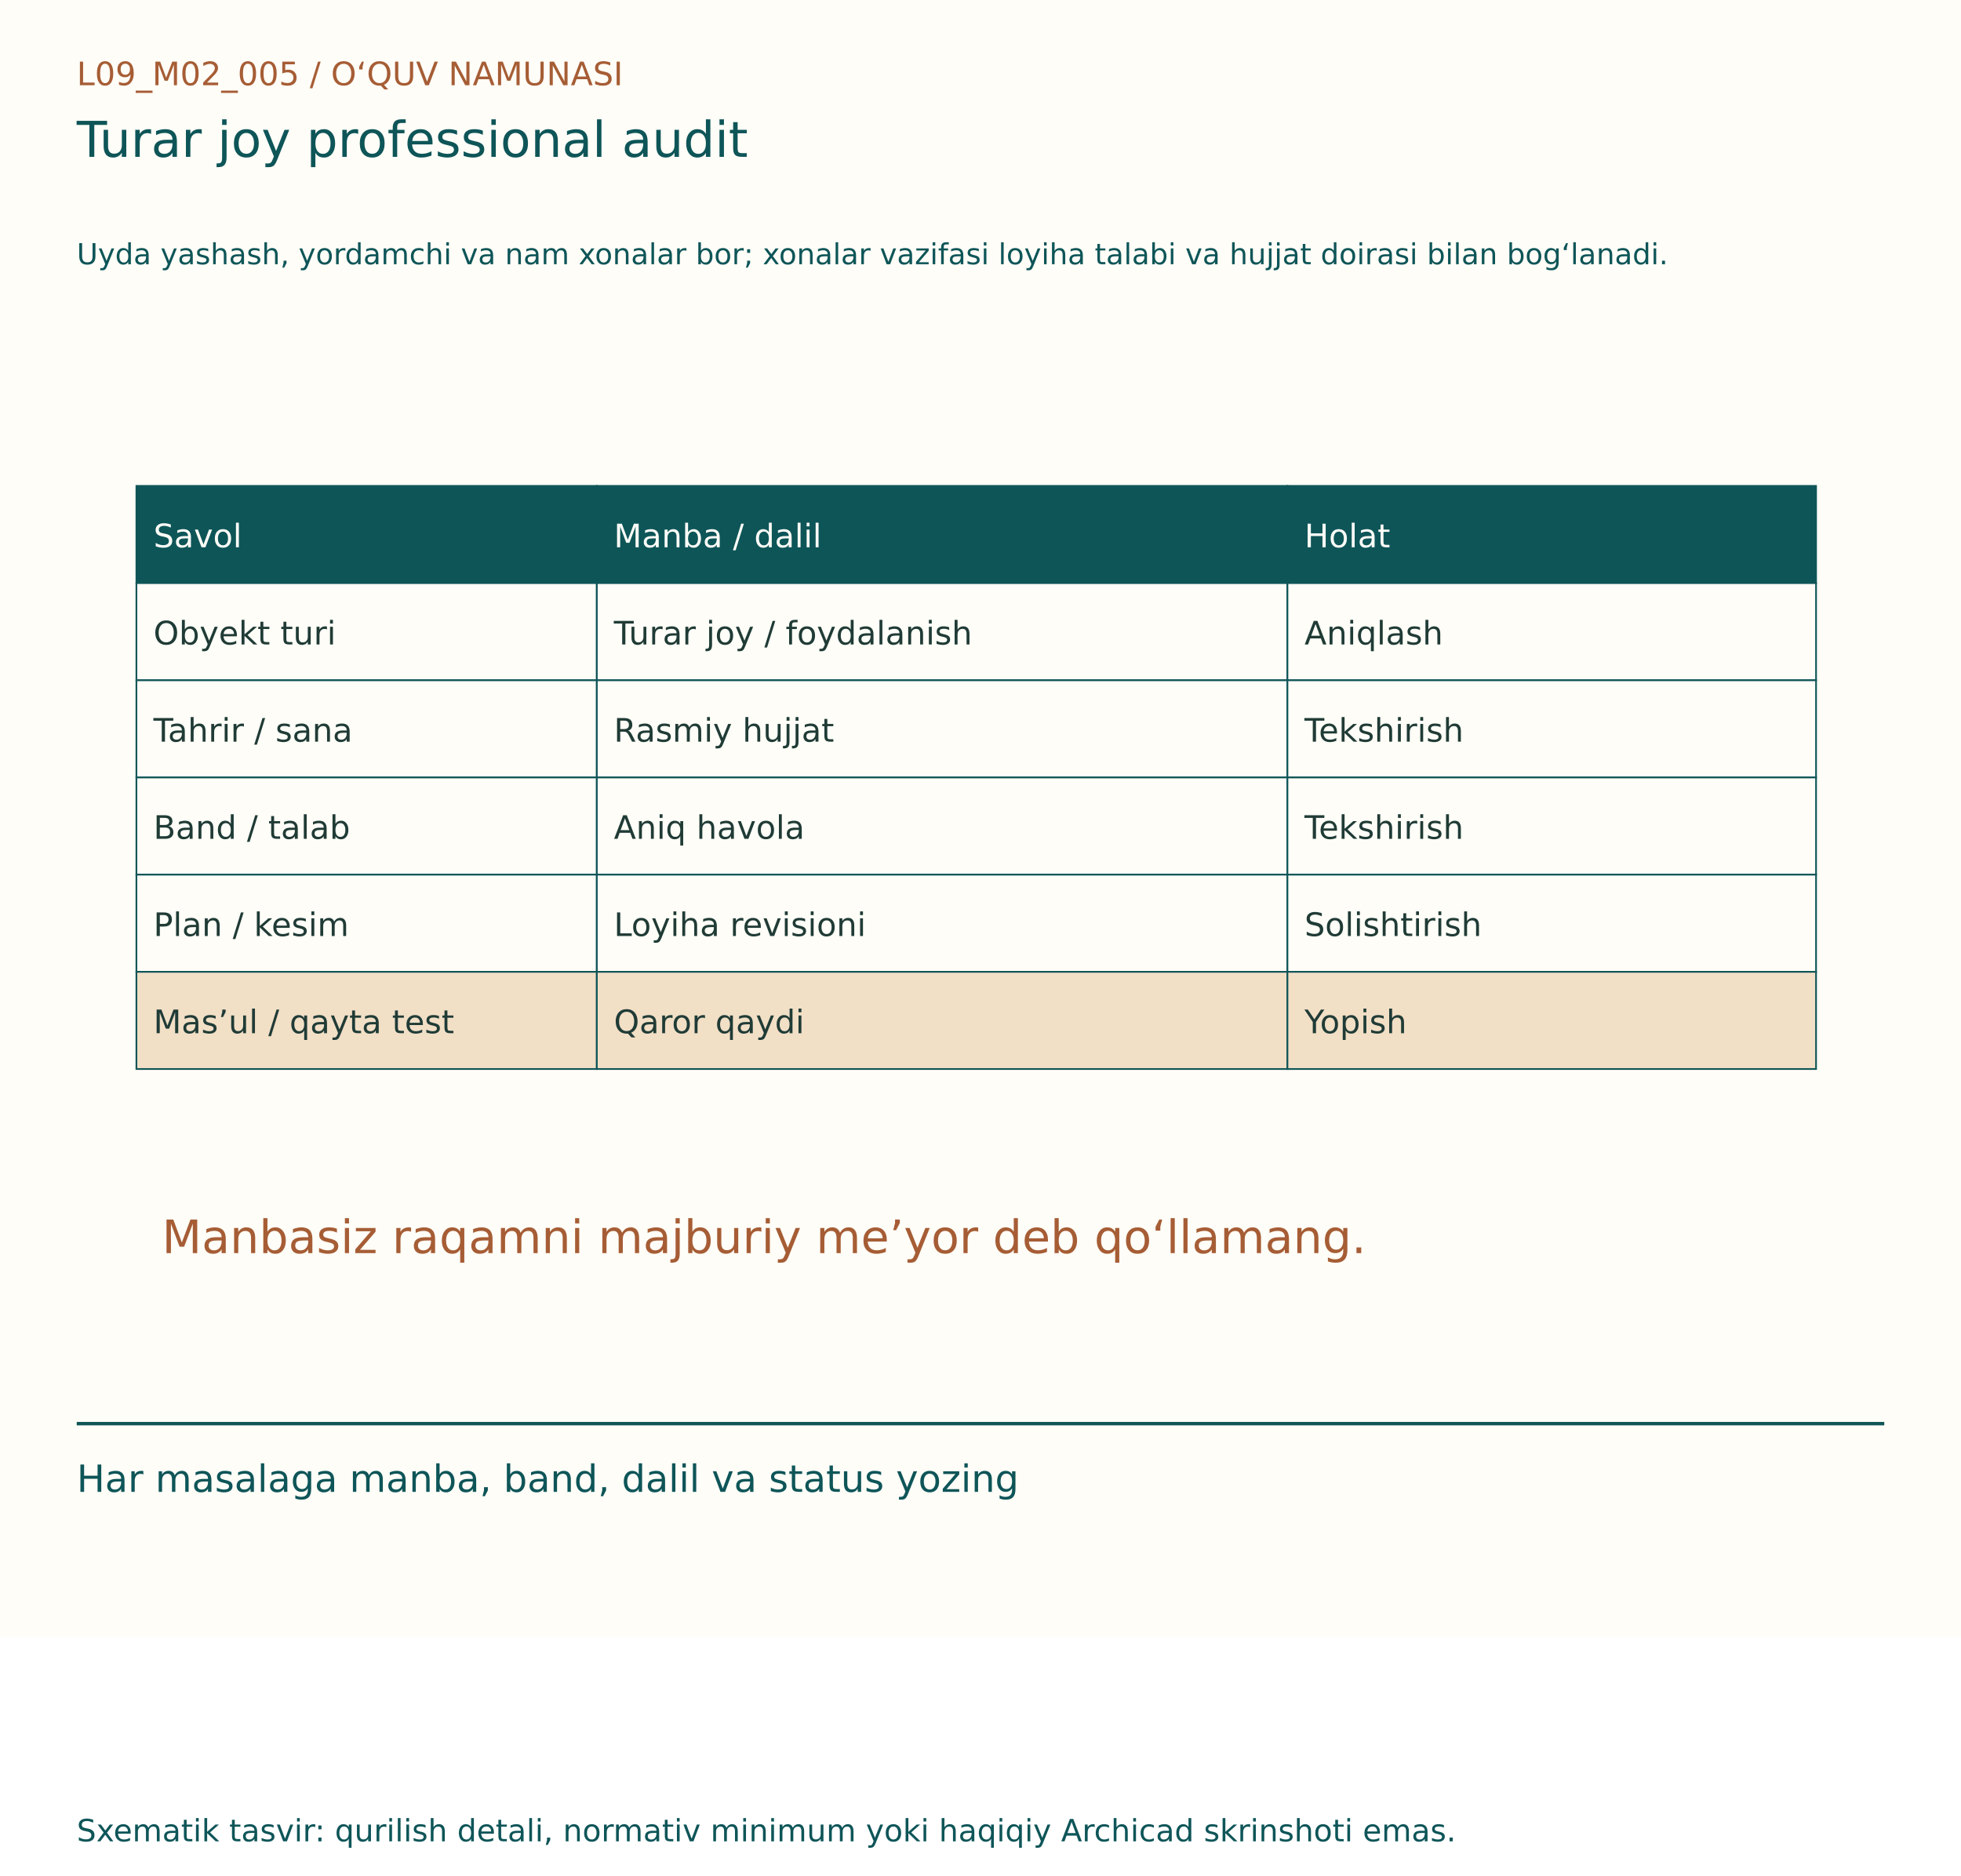
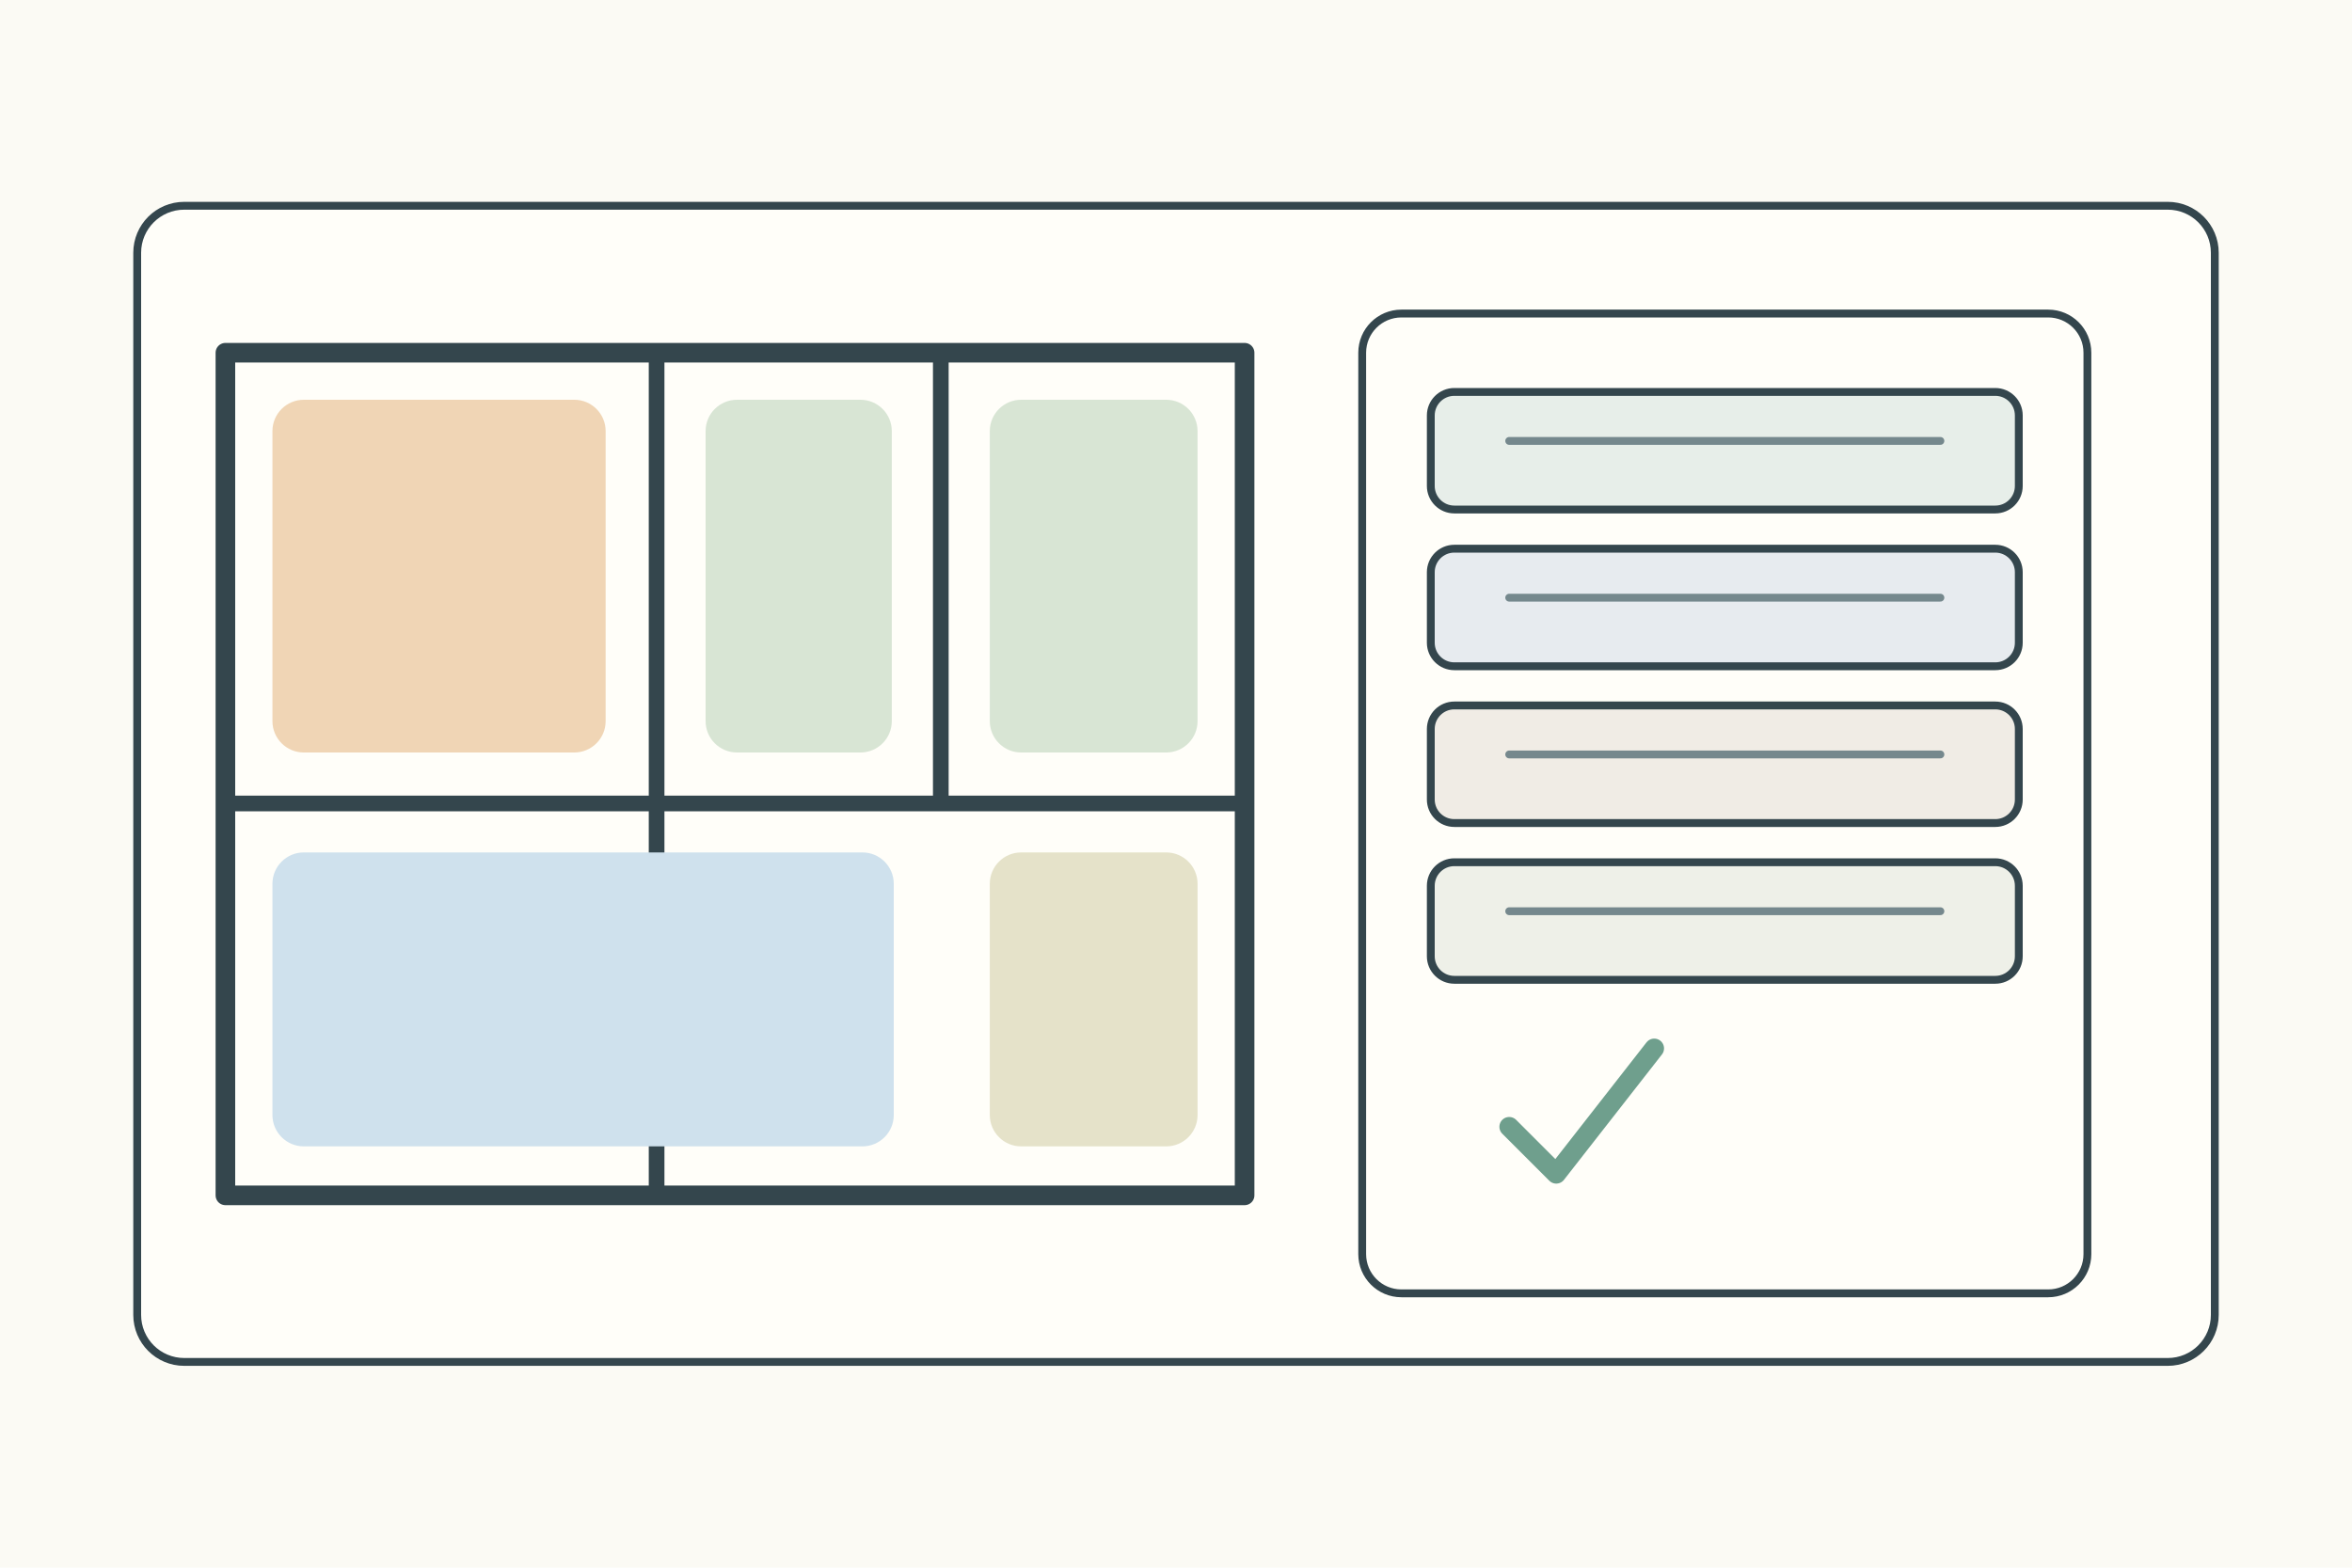
- <svg xmlns="http://www.w3.org/2000/svg" width="1150" height="1100" viewBox="0 0 1150 1100">
-   <rect width="1150" height="960" fill="#FFFDF7" />
-   <g font-family="DejaVu Sans, Segoe UI, sans-serif">
-     <text x="45" y="50" font-size="19" fill="#A65D35">L09_M02_005  /  O‘QUV NAMUNASI</text>
-     <text x="45" y="92" font-size="29" fill="#0E5558">Turar joy professional audit</text>
-     <text x="45" y="155" font-size="17" fill="#0E5558">Uyda yashash, yordamchi va nam xonalar bor; xonalar vazifasi loyiha talabi va hujjat doirasi bilan bog‘lanadi.</text>
-     <g transform="translate(0,80)">
-       <rect x="80" y="205" width="270" height="57" fill="#0E5558" stroke="#0E5558" stroke-width="1" />
-       <text x="90" y="241" font-size="19" fill="#FFFDF7">Savol</text>
-       <rect x="350" y="205" width="405" height="57" fill="#0E5558" stroke="#0E5558" stroke-width="1" />
-       <text x="360" y="241" font-size="19" fill="#FFFDF7">Manba / dalil</text>
-       <rect x="755" y="205" width="310" height="57" fill="#0E5558" stroke="#0E5558" stroke-width="1" />
-       <text x="765" y="241" font-size="19" fill="#FFFDF7">Holat</text>
-       <rect x="80" y="262" width="270" height="57" fill="#FFFDF7" stroke="#0E5558" stroke-width="1" />
-       <text x="90" y="298" font-size="19" fill="#203B36">Obyekt turi</text>
-       <rect x="350" y="262" width="405" height="57" fill="#FFFDF7" stroke="#0E5558" stroke-width="1" />
-       <text x="360" y="298" font-size="19" fill="#203B36">Turar joy / foydalanish</text>
-       <rect x="755" y="262" width="310" height="57" fill="#FFFDF7" stroke="#0E5558" stroke-width="1" />
-       <text x="765" y="298" font-size="19" fill="#203B36">Aniqlash</text>
-       <rect x="80" y="319" width="270" height="57" fill="#FFFDF7" stroke="#0E5558" stroke-width="1" />
-       <text x="90" y="355" font-size="19" fill="#203B36">Tahrir / sana</text>
-       <rect x="350" y="319" width="405" height="57" fill="#FFFDF7" stroke="#0E5558" stroke-width="1" />
-       <text x="360" y="355" font-size="19" fill="#203B36">Rasmiy hujjat</text>
-       <rect x="755" y="319" width="310" height="57" fill="#FFFDF7" stroke="#0E5558" stroke-width="1" />
-       <text x="765" y="355" font-size="19" fill="#203B36">Tekshirish</text>
-       <rect x="80" y="376" width="270" height="57" fill="#FFFDF7" stroke="#0E5558" stroke-width="1" />
-       <text x="90" y="412" font-size="19" fill="#203B36">Band / talab</text>
-       <rect x="350" y="376" width="405" height="57" fill="#FFFDF7" stroke="#0E5558" stroke-width="1" />
-       <text x="360" y="412" font-size="19" fill="#203B36">Aniq havola</text>
-       <rect x="755" y="376" width="310" height="57" fill="#FFFDF7" stroke="#0E5558" stroke-width="1" />
-       <text x="765" y="412" font-size="19" fill="#203B36">Tekshirish</text>
-       <rect x="80" y="433" width="270" height="57" fill="#FFFDF7" stroke="#0E5558" stroke-width="1" />
-       <text x="90" y="469" font-size="19" fill="#203B36">Plan / kesim</text>
-       <rect x="350" y="433" width="405" height="57" fill="#FFFDF7" stroke="#0E5558" stroke-width="1" />
-       <text x="360" y="469" font-size="19" fill="#203B36">Loyiha revisioni</text>
-       <rect x="755" y="433" width="310" height="57" fill="#FFFDF7" stroke="#0E5558" stroke-width="1" />
-       <text x="765" y="469" font-size="19" fill="#203B36">Solishtirish</text>
-       <rect x="80" y="490" width="270" height="57" fill="#F1DFC6" stroke="#0E5558" stroke-width="1" />
-       <text x="90" y="526" font-size="19" fill="#203B36">Mas’ul / qayta test</text>
-       <rect x="350" y="490" width="405" height="57" fill="#F1DFC6" stroke="#0E5558" stroke-width="1" />
-       <text x="360" y="526" font-size="19" fill="#203B36">Qaror qaydi</text>
-       <rect x="755" y="490" width="310" height="57" fill="#F1DFC6" stroke="#0E5558" stroke-width="1" />
-       <text x="765" y="526" font-size="19" fill="#203B36">Yopish</text>
-       <text x="95" y="655" font-size="27" fill="#A65D35">Manbasiz raqamni majburiy me’yor deb qo‘llamang.</text>
+ <svg xmlns="http://www.w3.org/2000/svg" width="1200" height="800">
+   <rect width="1200" height="800" fill="#fbfaf4" />
+   <g stroke="#34464d" stroke-width="4" fill="none" stroke-linecap="round" stroke-linejoin="round">
+     <g transform="translate(70 105)">
+       <rect width="1060" height="590" rx="24" fill="#fffef9" />
+       <g transform="translate(45 75)">
+         <rect x="0" y="0" width="520" height="430" fill="#fffef9" stroke-width="10" />
+         <path d="M220 0v430M0 230h520M365 0v230" stroke-width="8" />
+         <rect x="24" y="24" width="170" height="180" rx="16" fill="#f0d5b5" stroke="none" />
+         <rect x="245" y="24" width="95" height="180" rx="16" fill="#d8e5d4" stroke="none" />
+         <rect x="390" y="24" width="106" height="180" rx="16" fill="#d8e5d4" stroke="none" />
+         <rect x="24" y="255" width="317" height="150" rx="16" fill="#cfe1ed" stroke="none" />
+         <rect x="390" y="255" width="106" height="150" rx="16" fill="#e5e2c9" stroke="none" />
+       </g>
+       <g transform="translate(625 55)">
+         <rect width="370" height="500" rx="20" fill="#fffef9" />
+         <rect x="35" y="40" width="300" height="60" rx="12" fill="#e7eee9" />
+         <rect x="35" y="120" width="300" height="60" rx="12" fill="#e7ebef" />
+         <rect x="35" y="200" width="300" height="60" rx="12" fill="#f0ece5" />
+         <rect x="35" y="280" width="300" height="60" rx="12" fill="#eef0e8" />
+         <path d="M75 65h220M75 145h220M75 225h220M75 305h220" stroke="#75888d" />
+         <path d="M75 415l24 24 50-64" stroke="#6f9f8d" stroke-width="10" />
+       </g>
    </g>
-     <line x1="45" y1="835" x2="1105" y2="835" stroke="#0E5558" stroke-width="2" />
-     <text x="45" y="875" font-size="22" fill="#0E5558">Har masalaga manba, band, dalil va status yozing</text>
-     <text x="45" y="1080" font-size="18" fill="#0E5558">Sxematik tasvir: qurilish detali, normativ minimum yoki haqiqiy Archicad skrinshoti emas.</text>
  </g>
</svg>
